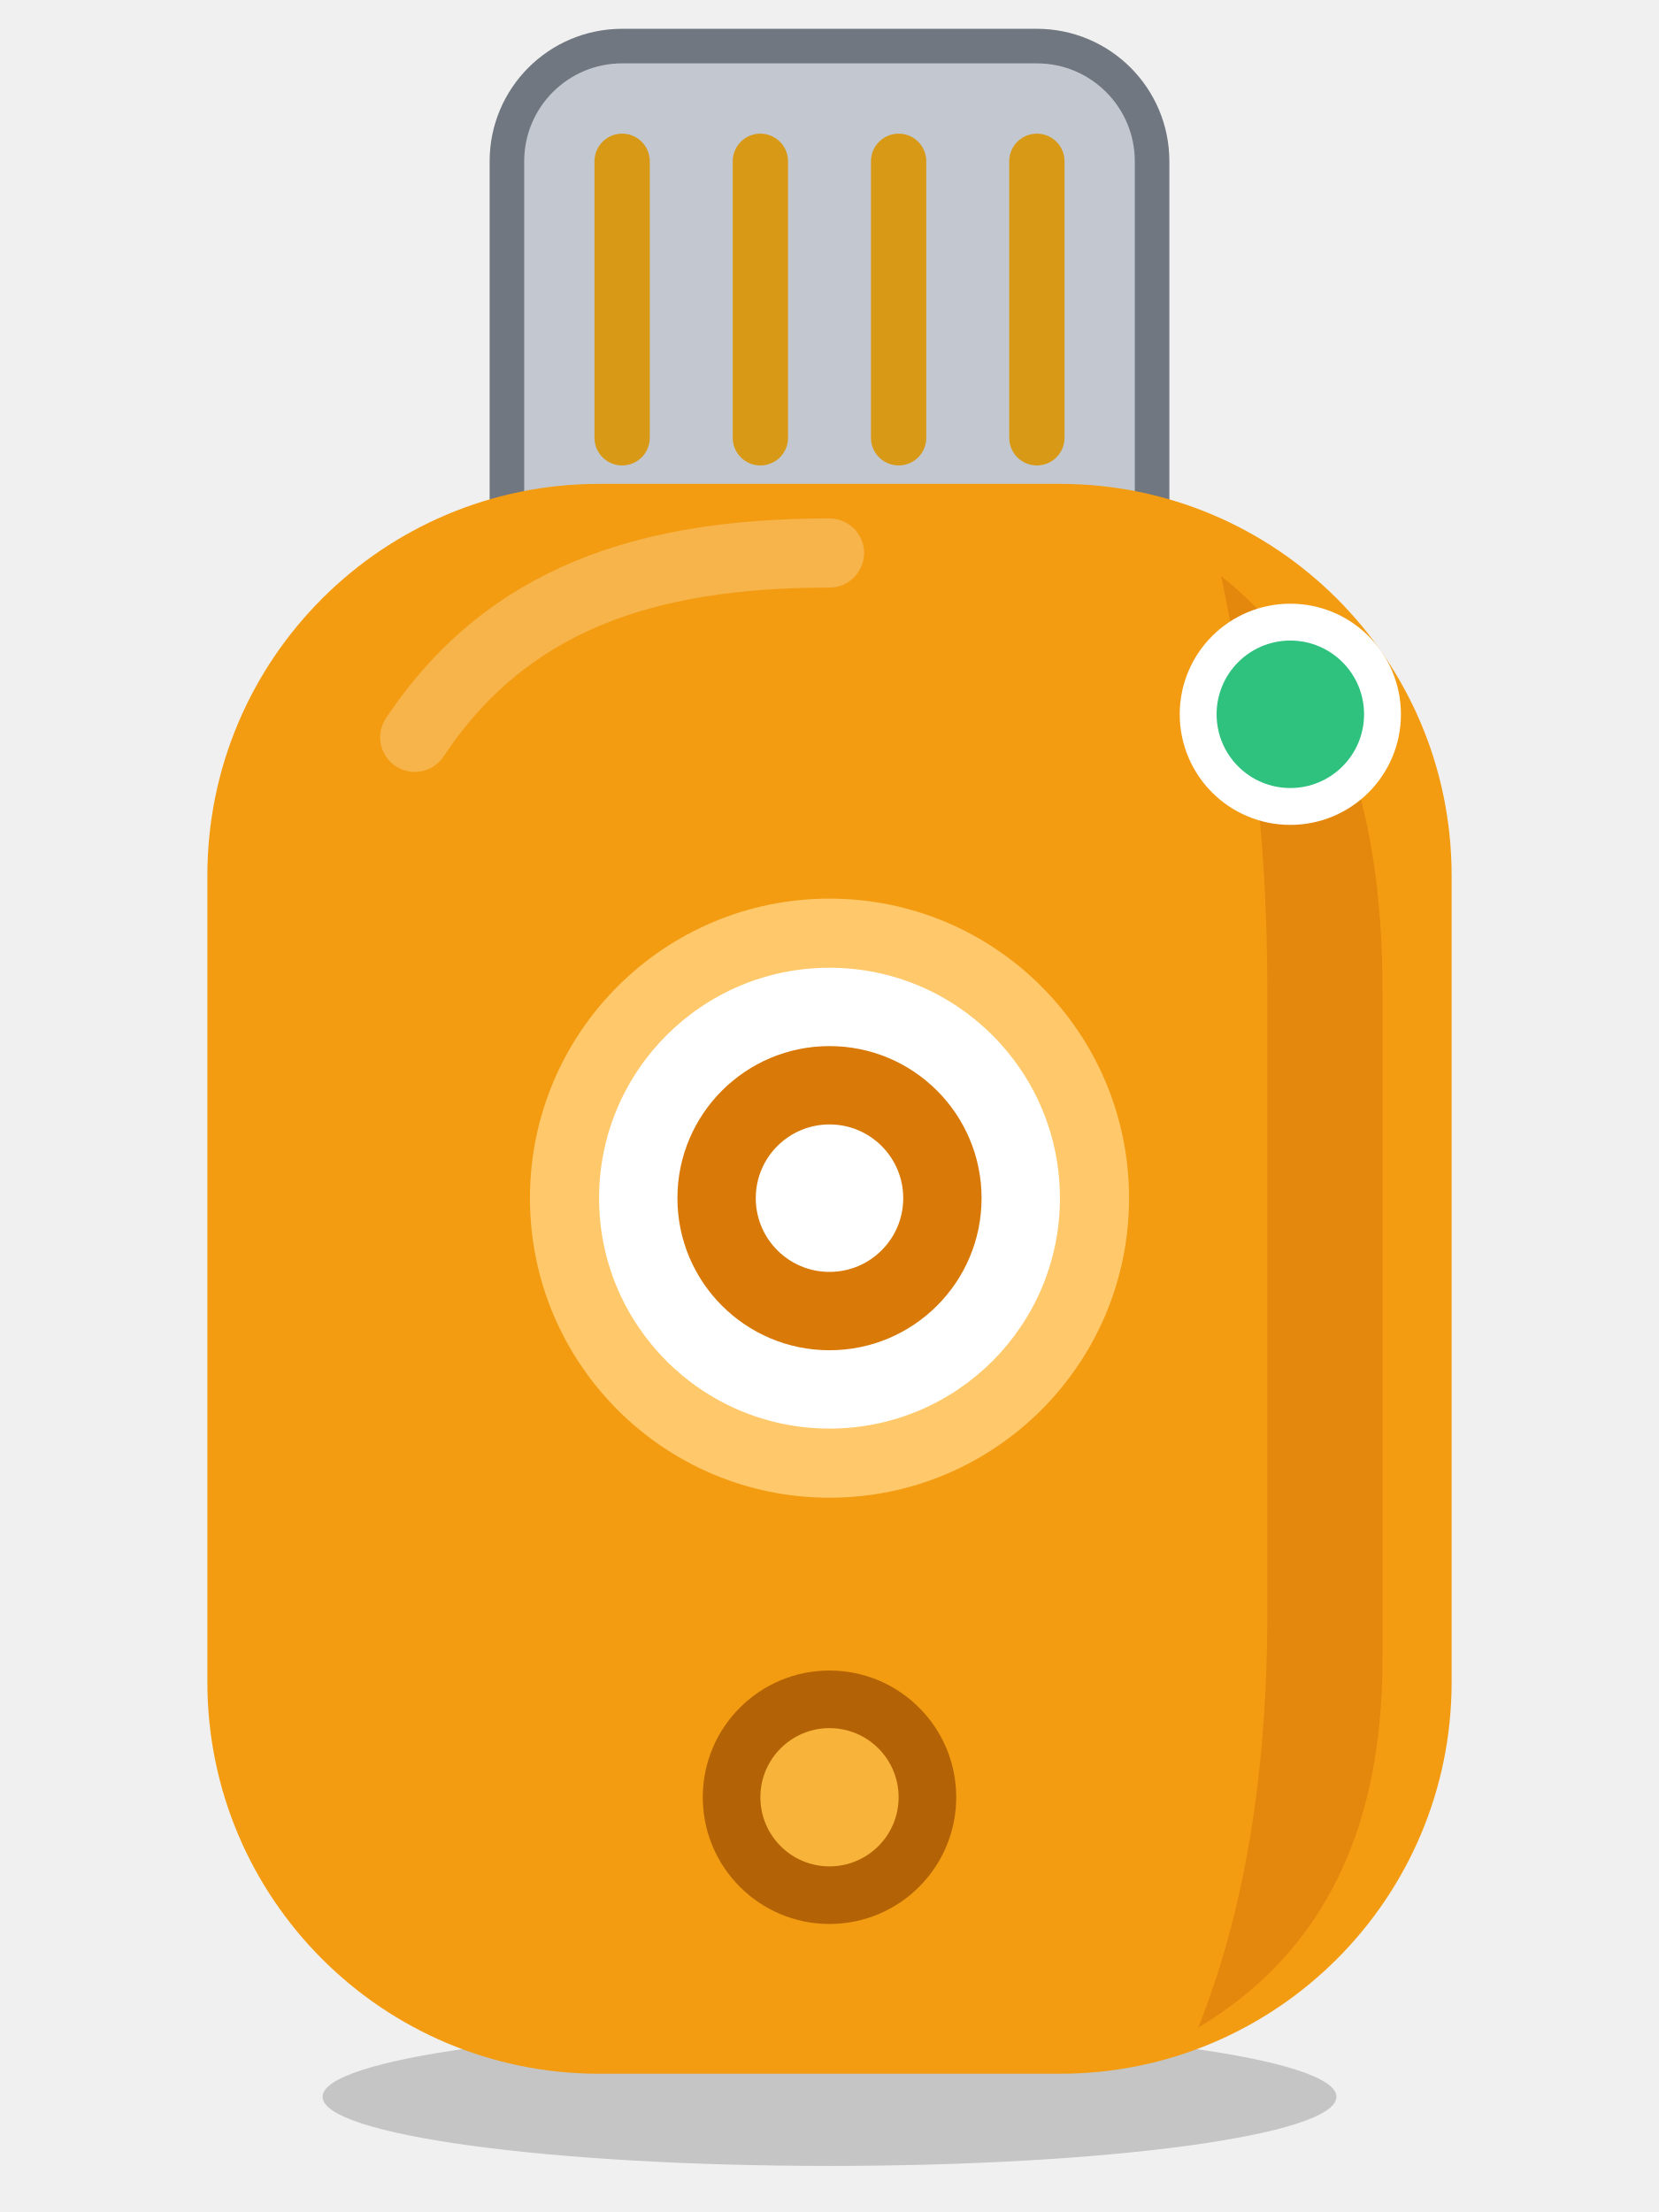
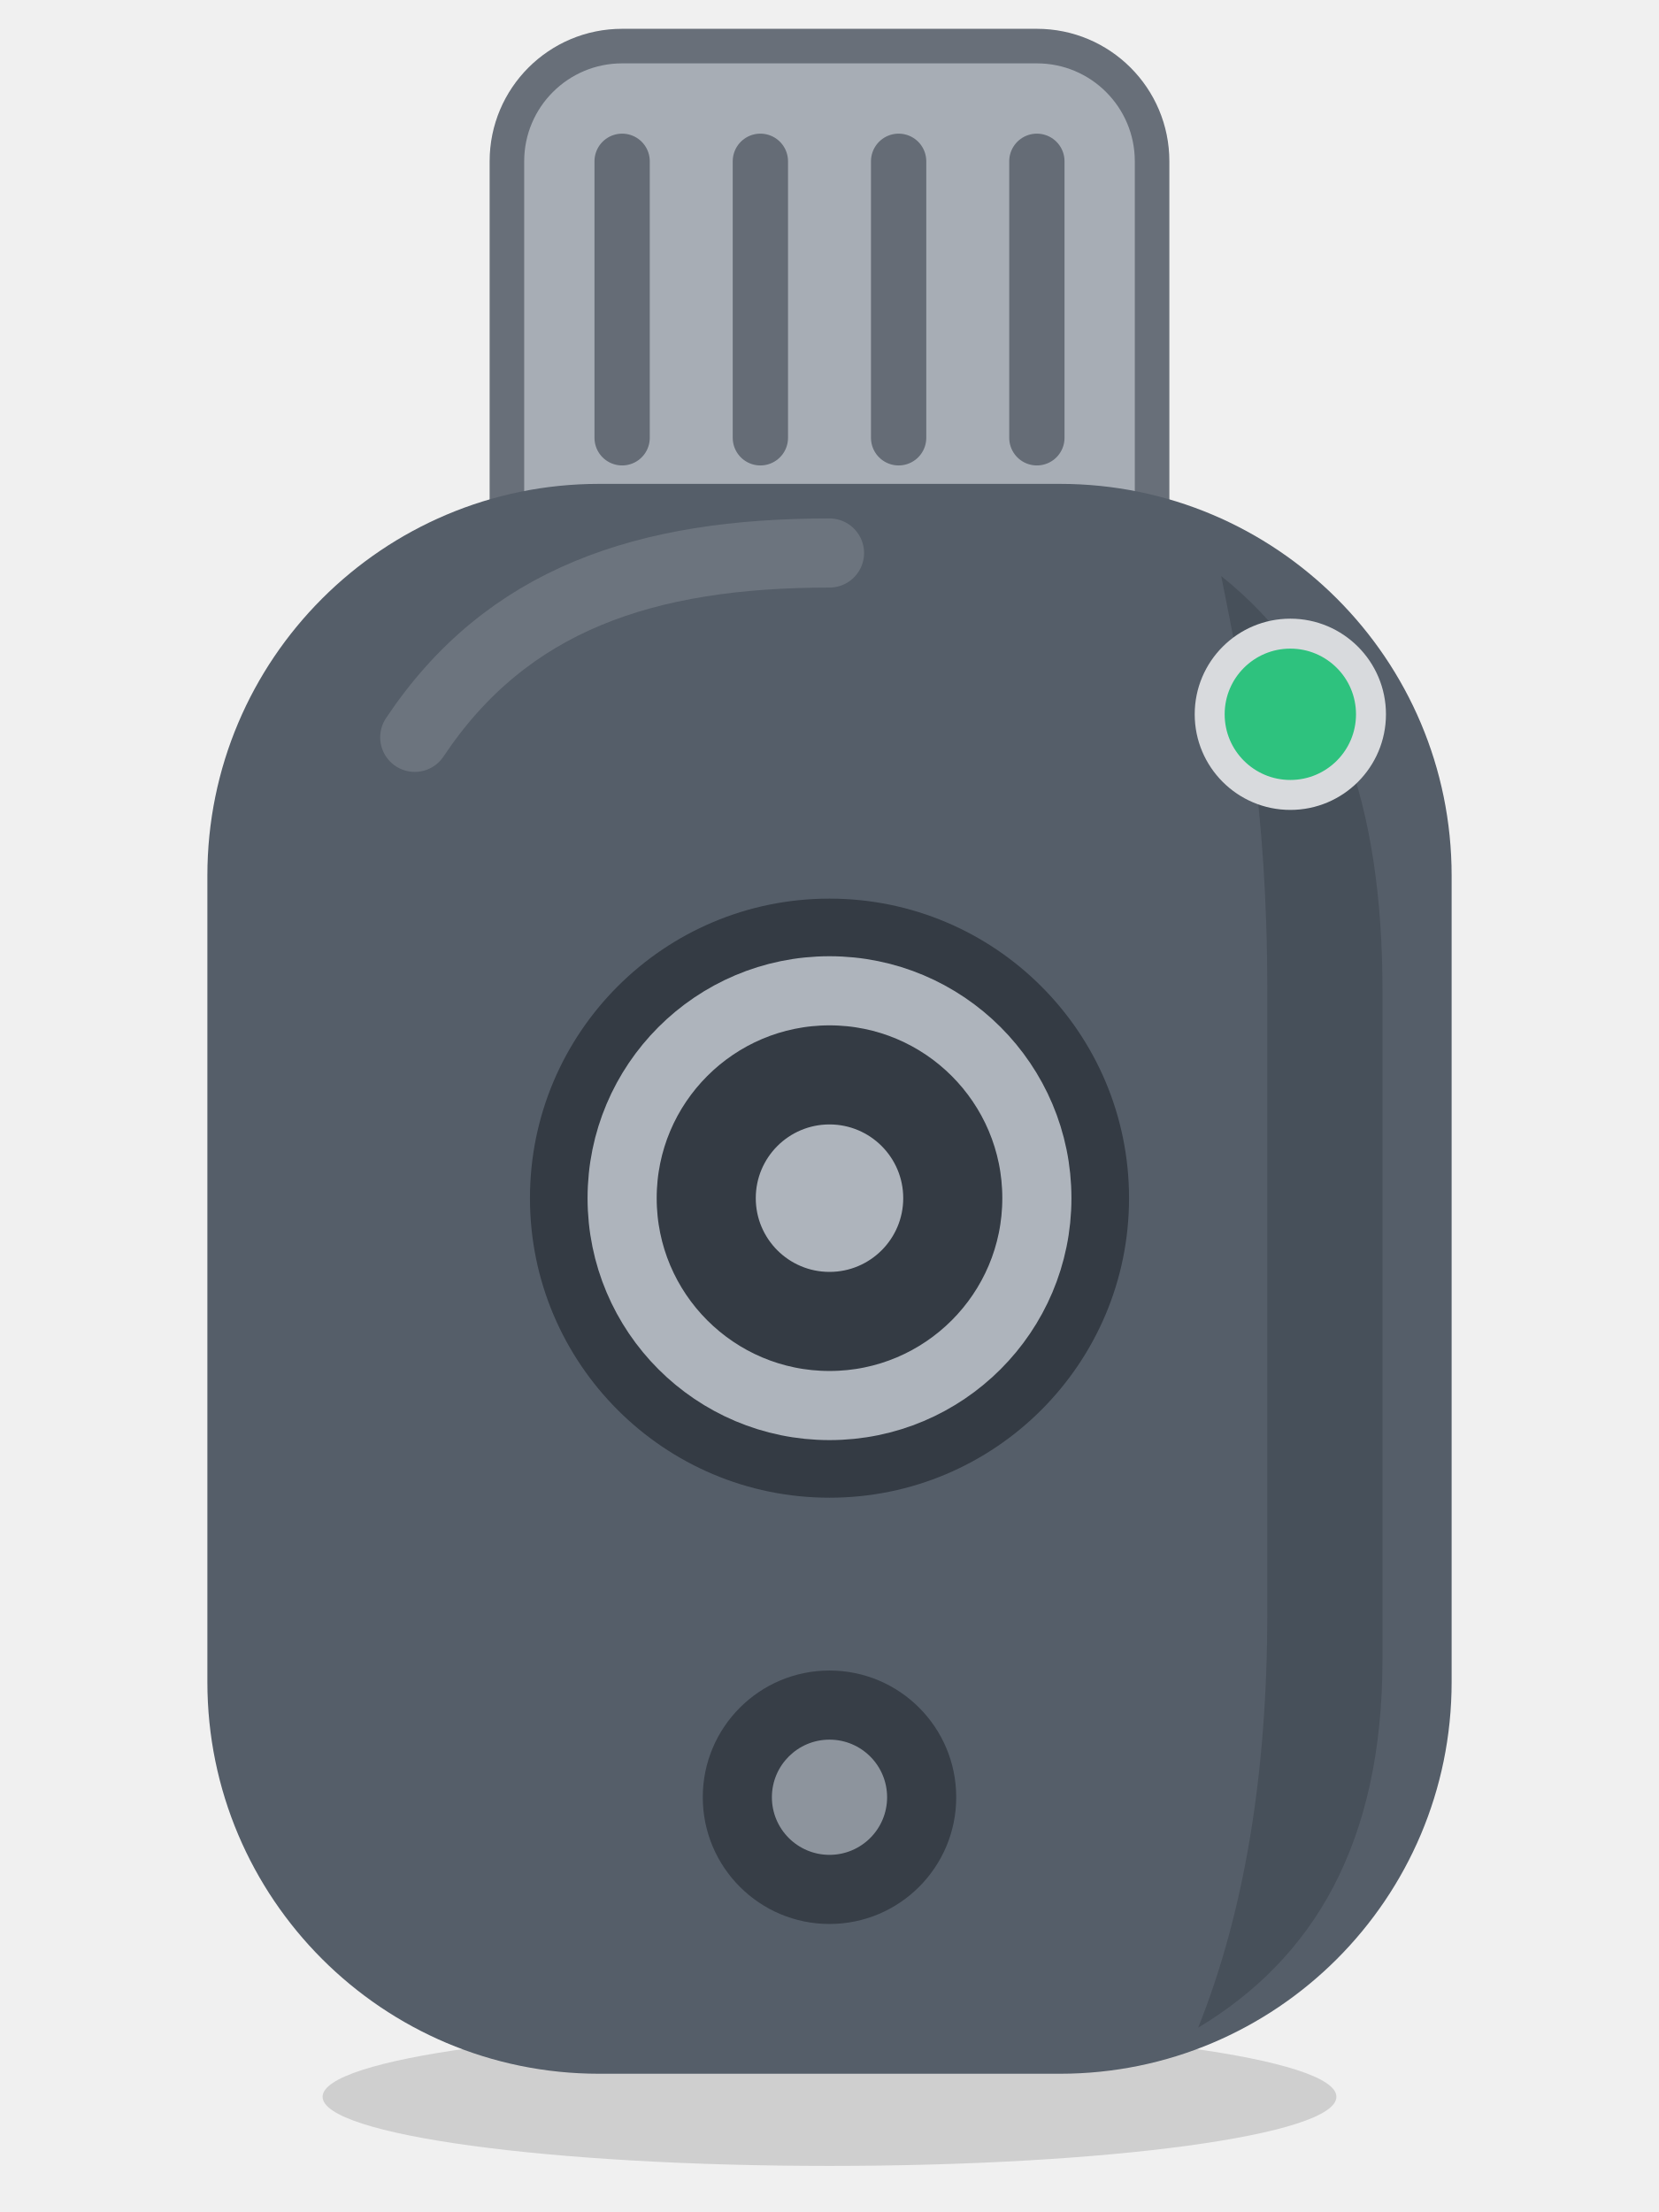
<svg xmlns="http://www.w3.org/2000/svg" width="72" height="96" viewBox="0 0 72 96">
-   <ellipse cx="36" cy="91" rx="22" ry="3" fill="#000" opacity=".18" />
-   <rect x="22" y="2" width="28" height="28" rx="5" fill="#c3c7cf" stroke="#717780" stroke-width="1.5" />
-   <path d="M27 7v12M33 7v12M39 7v12M45 7v12" stroke="#d89a16" stroke-width="2.4" stroke-linecap="round" />
-   <rect x="9" y="21" width="54" height="69" rx="17" fill="#f39c12" />
-   <path d="M53 25c5 4 7 10 7 18v29c0 8-3 13-8 16 2-5 3-11 3-18V43c0-8-1-13-2-18z" fill="#c96706" opacity=".38" />
-   <path d="M18 32c4-6 10-8 18-8" fill="none" stroke="#fff" stroke-width="3" stroke-linecap="round" opacity=".24" />
-   <circle cx="36" cy="52" r="13" fill="#ffc96b" />
-   <circle cx="36" cy="52" r="10" fill="#fff" />
-   <circle cx="36" cy="52" r="6.6" fill="#d97908" />
-   <circle cx="36" cy="52" r="3.2" fill="#fff" />
-   <circle cx="36" cy="78" r="5.5" fill="#9a4e00" opacity=".72" />
-   <circle cx="36" cy="78" r="3" fill="#f8b33a" />
-   <circle cx="56" cy="31" r="4" fill="#2ec27e" stroke="#fff" stroke-width="1.6" />
+   <ellipse cx="36" cy="91" rx="22" ry="3" fill="#000" opacity=".14" />
+   <rect x="22" y="2" width="28" height="28" rx="5" fill="#a7adb5" stroke="#686f79" stroke-width="1.5" />
+   <path d="M27 7v12M33 7v12M39 7v12M45 7v12" stroke="#656c76" stroke-width="2.4" stroke-linecap="round" />
+   <rect x="9" y="21" width="54" height="69" rx="17" fill="#555e69" />
+   <path d="M53 25c5 4 7 10 7 18v29c0 8-3 13-8 16 2-5 3-11 3-18V43c0-8-1-13-2-18z" fill="#252b33" opacity=".28" />
+   <path d="M18 32c4-6 10-8 18-8" fill="none" stroke="#fff" stroke-width="3" stroke-linecap="round" opacity=".14" />
+   <circle cx="36" cy="52" r="13" fill="#343b44" />
+   <circle cx="36" cy="52" r="9" fill="none" stroke="#aeb4bc" stroke-width="3" />
+   <circle cx="36" cy="52" r="3.2" fill="#aeb4bc" />
+   <circle cx="36" cy="78" r="5.5" fill="#343b44" opacity=".9" />
+   <circle cx="36" cy="78" r="2.5" fill="#8d949d" />
+   <circle cx="56" cy="31" r="3.5" fill="#2ec27e" stroke="#d8dadd" stroke-width="1.3" />
</svg>
